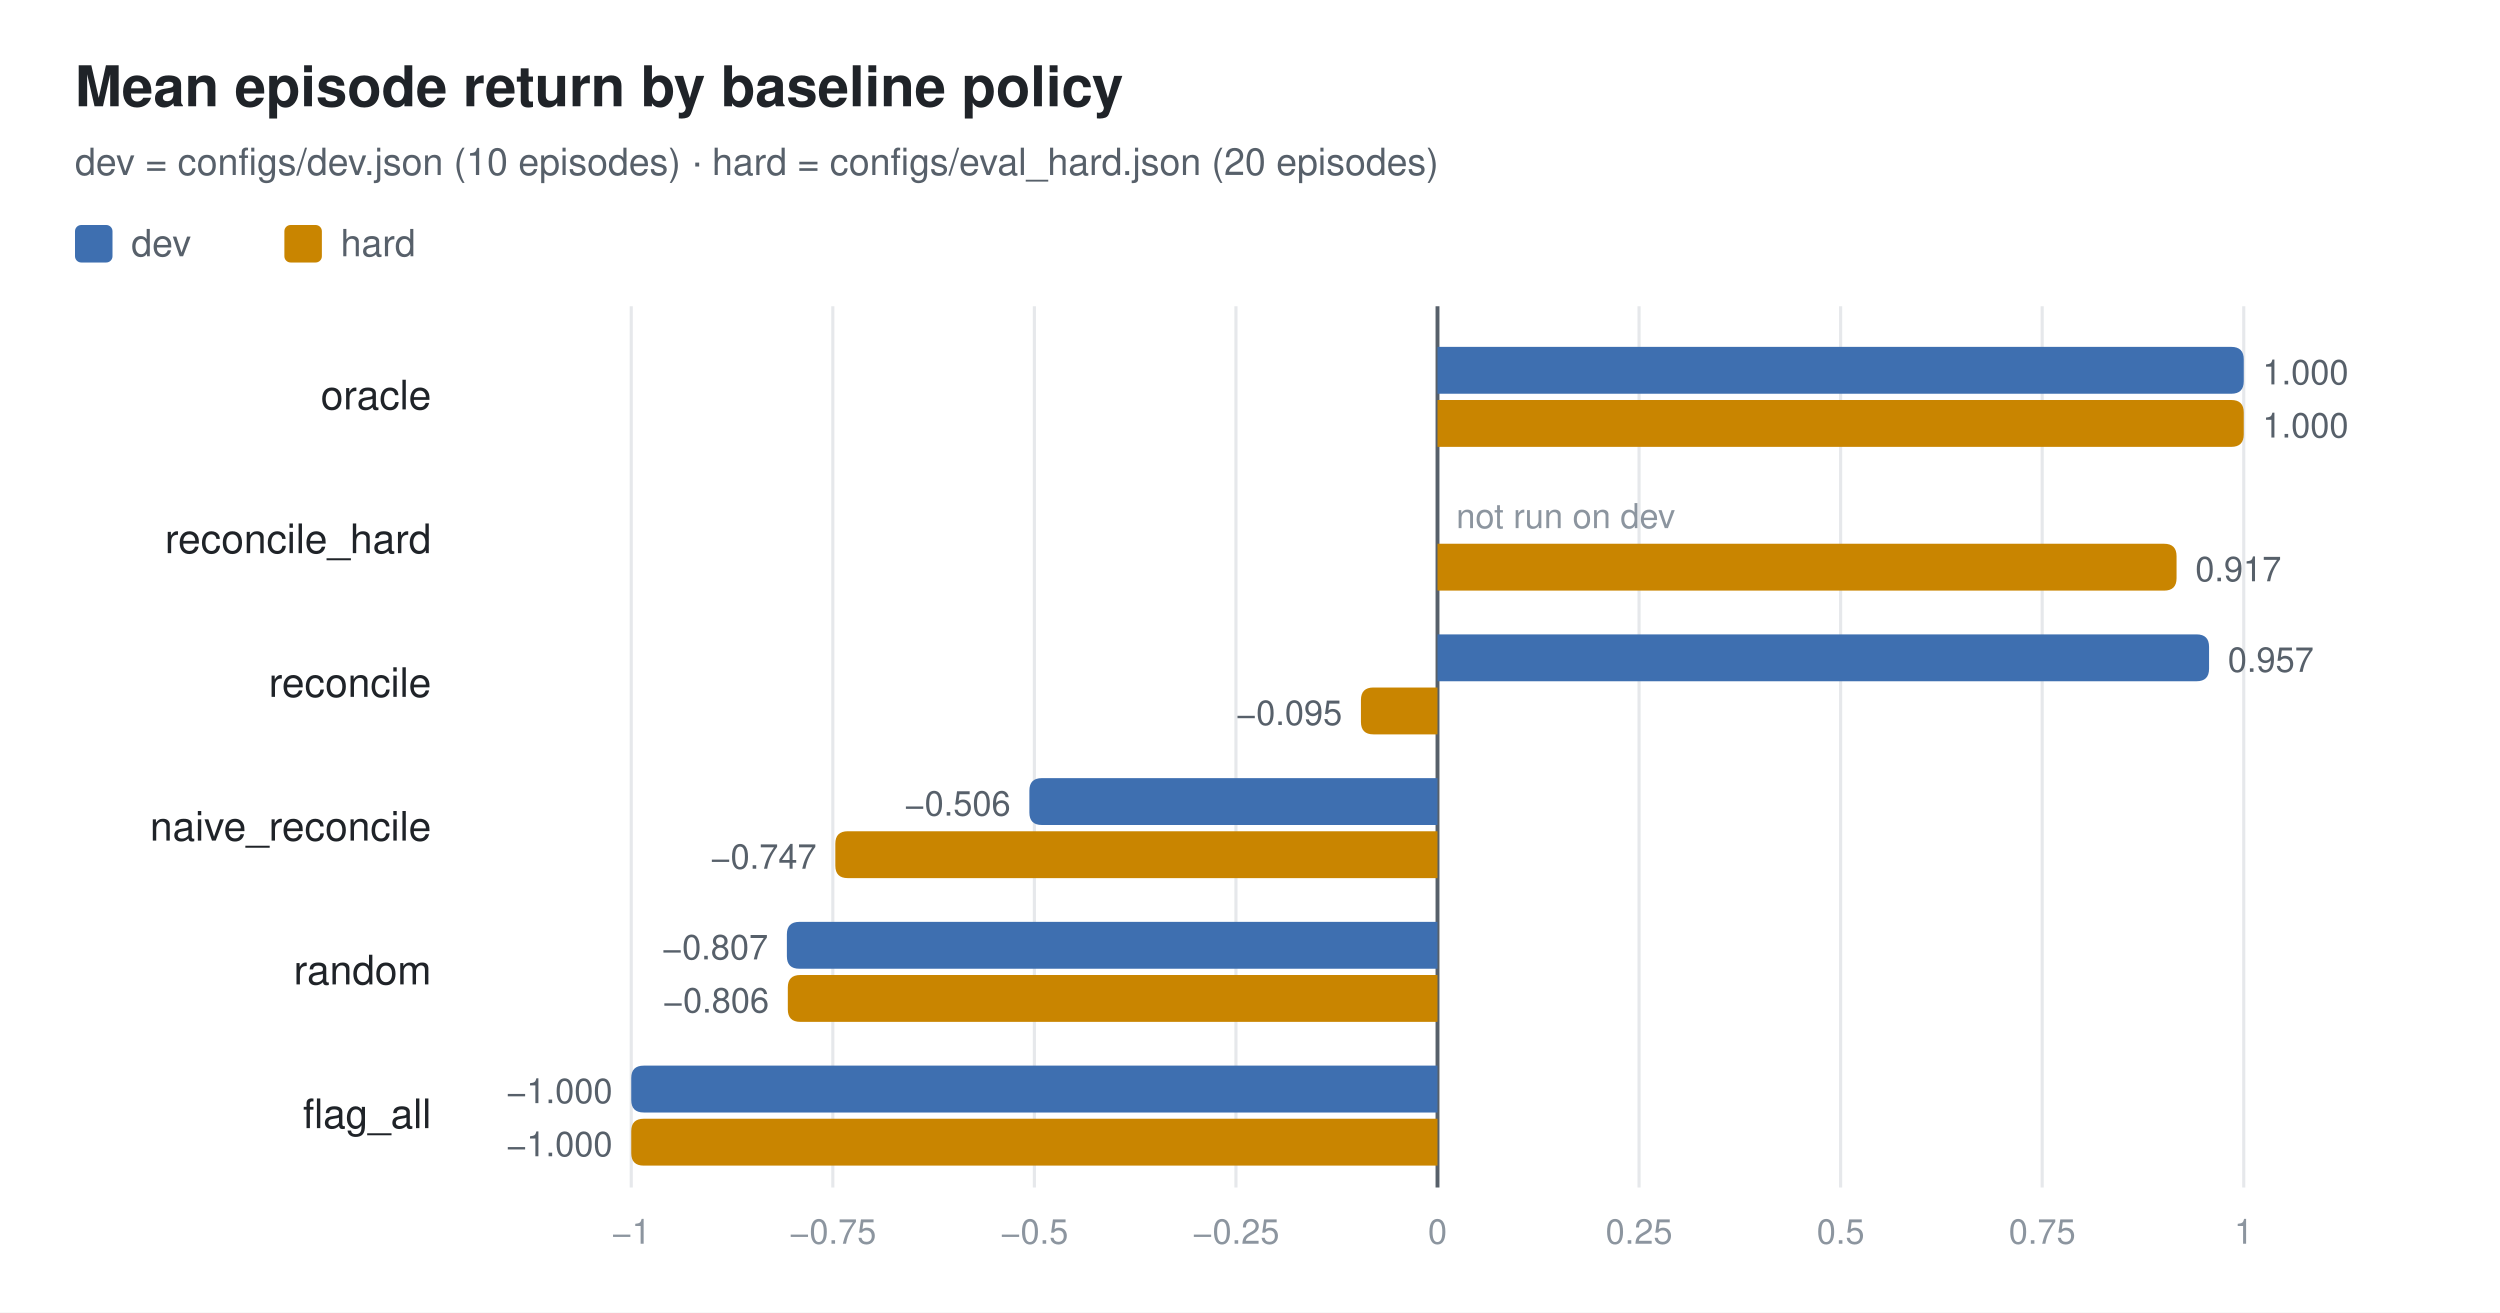
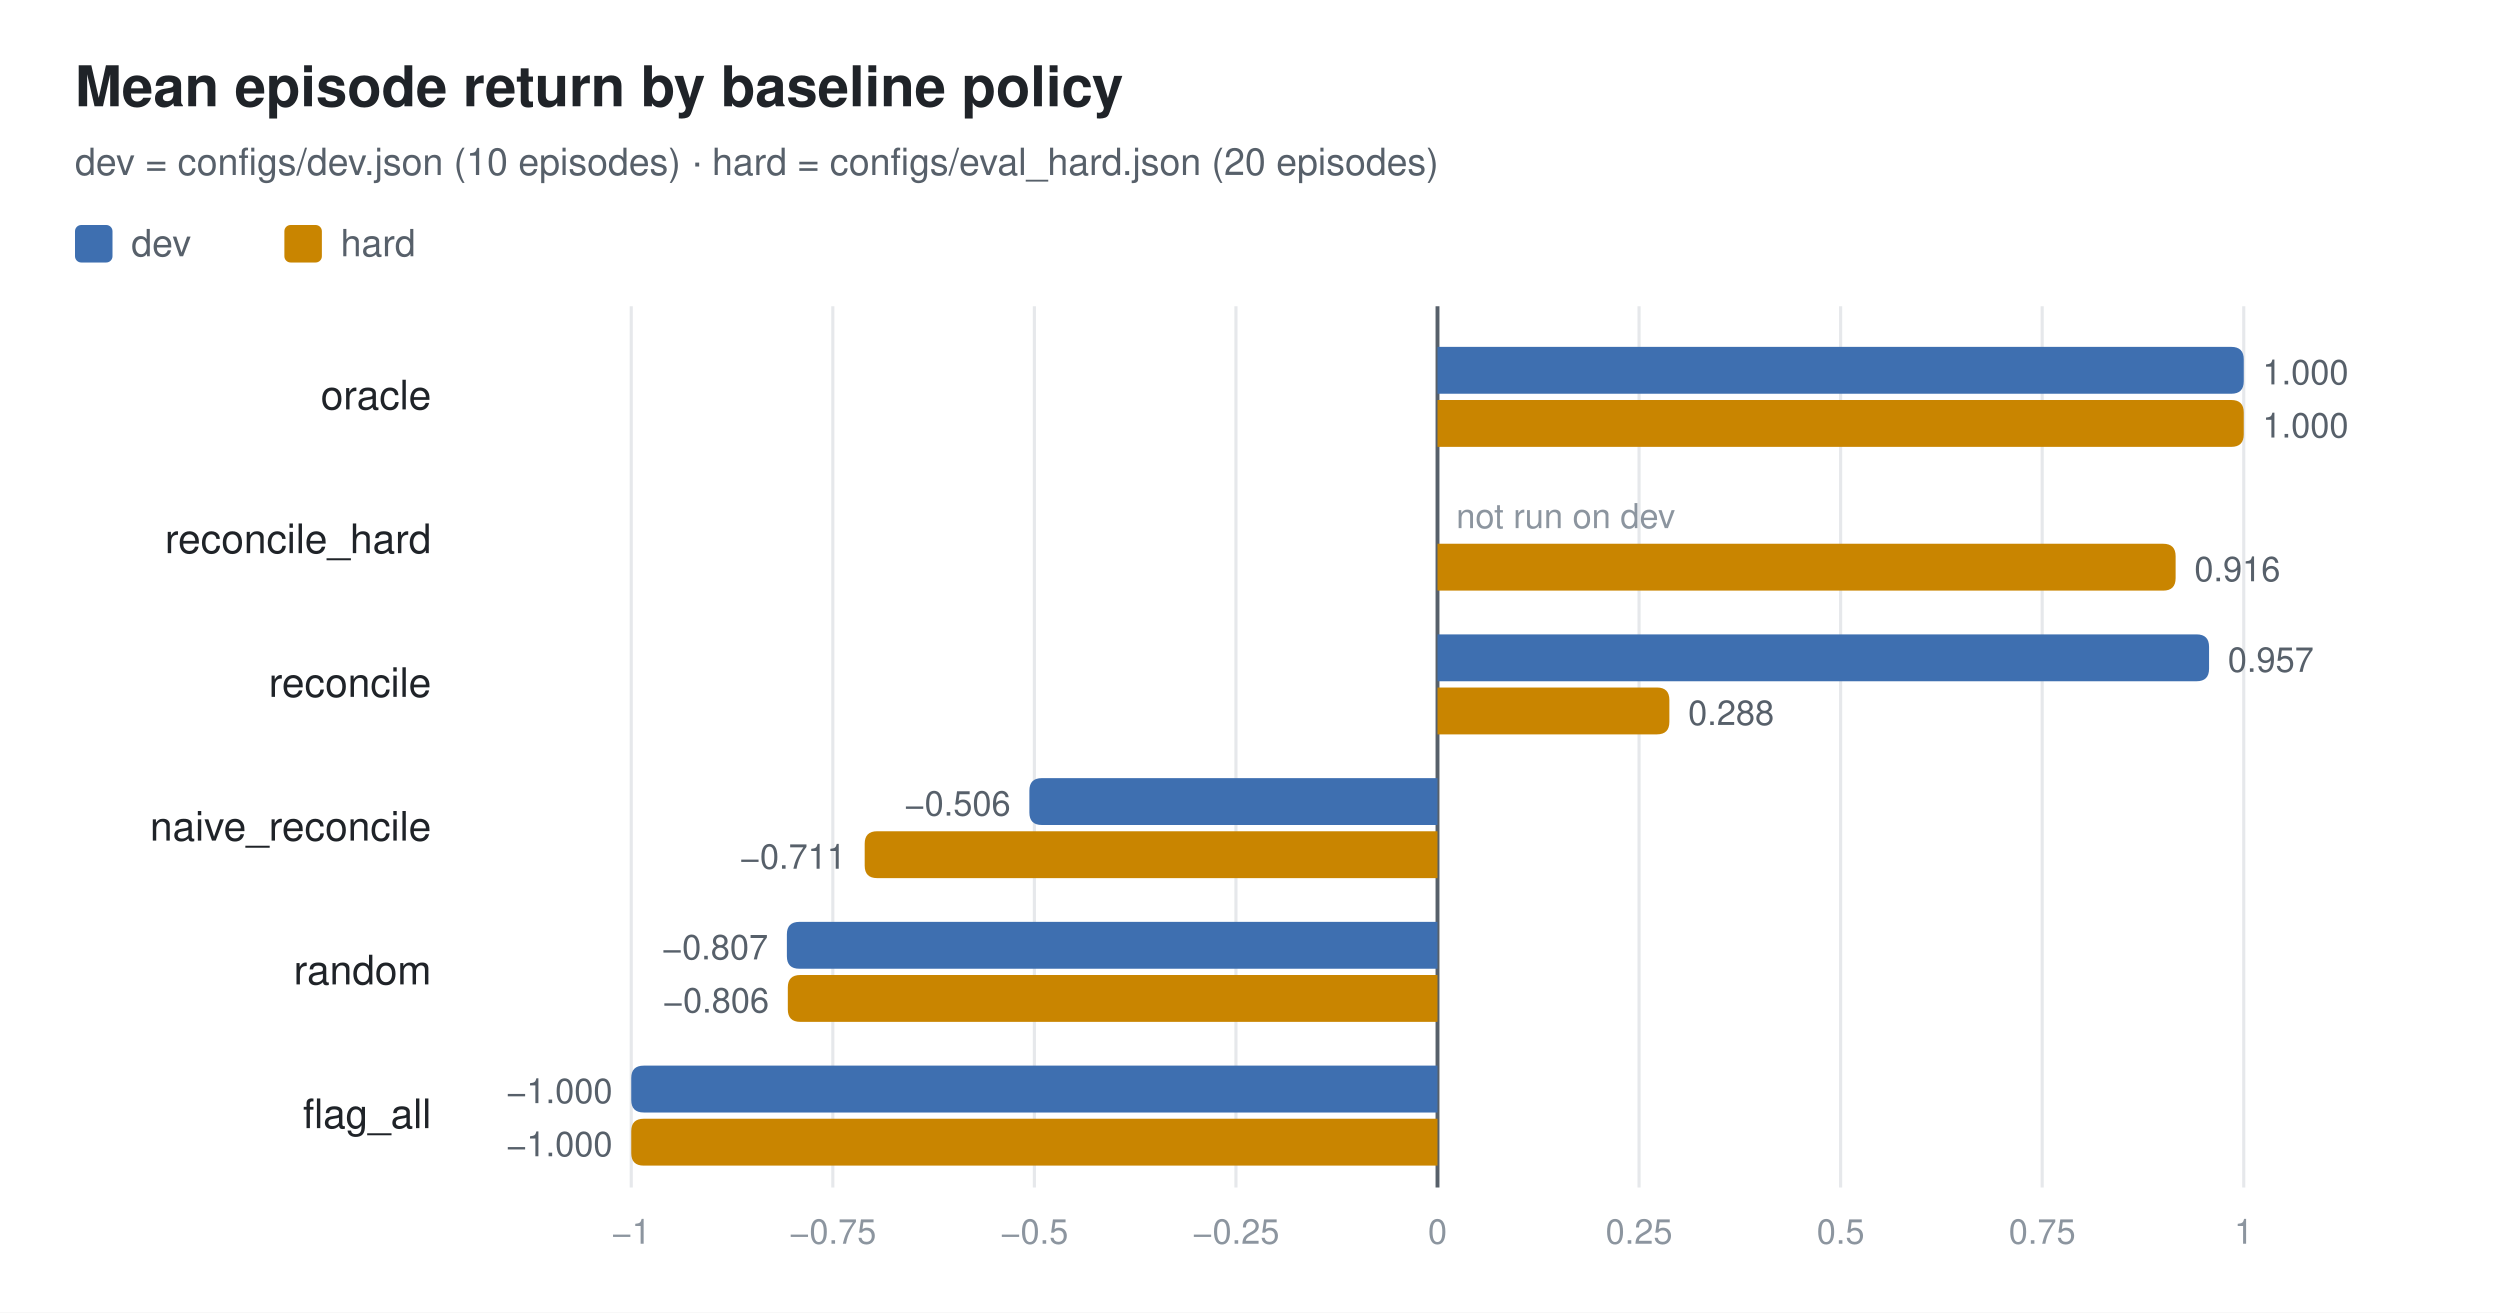
<svg xmlns="http://www.w3.org/2000/svg" width="800" height="420" viewBox="0 0 800 420" font-family="-apple-system, BlinkMacSystemFont, 'Segoe UI', Helvetica, Arial, sans-serif" role="img" aria-labelledby="t">
  <rect width="800" height="420" fill="#ffffff" />
  <text x="24.0" y="34.0" font-size="18" fill="#1f2328" text-anchor="start" font-weight="600">Mean episode return by baseline policy</text>
  <text x="24.0" y="56.0" font-size="12" fill="#57606a" text-anchor="start">dev = configs/dev.json (10 episodes) · hard = configs/eval_hard.json (20 episodes)</text>
  <rect x="24" y="72" width="12" height="12" rx="2" fill="#3e6fb0" />
  <text x="42.0" y="82.0" font-size="12" fill="#57606a" text-anchor="start">dev</text>
  <rect x="91" y="72" width="12" height="12" rx="2" fill="#c98500" />
  <text x="109.0" y="82.0" font-size="12" fill="#57606a" text-anchor="start">hard</text>
  <line x1="202.0" y1="98" x2="202.0" y2="380" stroke="#e6e8eb" stroke-width="1" />
  <text x="202.0" y="398.0" font-size="11" fill="#8c959f" text-anchor="middle">−1</text>
  <line x1="266.5" y1="98" x2="266.5" y2="380" stroke="#e6e8eb" stroke-width="1" />
  <text x="266.5" y="398.0" font-size="11" fill="#8c959f" text-anchor="middle">−0.75</text>
  <line x1="331.0" y1="98" x2="331.0" y2="380" stroke="#e6e8eb" stroke-width="1" />
  <text x="331.0" y="398.0" font-size="11" fill="#8c959f" text-anchor="middle">−0.5</text>
  <line x1="395.5" y1="98" x2="395.5" y2="380" stroke="#e6e8eb" stroke-width="1" />
  <text x="395.5" y="398.0" font-size="11" fill="#8c959f" text-anchor="middle">−0.25</text>
  <line x1="460.0" y1="98" x2="460.0" y2="380" stroke="#57606a" stroke-width="1.25" />
  <text x="460.0" y="398.0" font-size="11" fill="#8c959f" text-anchor="middle">0</text>
  <line x1="524.5" y1="98" x2="524.5" y2="380" stroke="#e6e8eb" stroke-width="1" />
  <text x="524.5" y="398.0" font-size="11" fill="#8c959f" text-anchor="middle">0.25</text>
  <line x1="589.0" y1="98" x2="589.0" y2="380" stroke="#e6e8eb" stroke-width="1" />
  <text x="589.0" y="398.0" font-size="11" fill="#8c959f" text-anchor="middle">0.5</text>
  <line x1="653.5" y1="98" x2="653.5" y2="380" stroke="#e6e8eb" stroke-width="1" />
  <text x="653.5" y="398.0" font-size="11" fill="#8c959f" text-anchor="middle">0.75</text>
  <line x1="718.0" y1="98" x2="718.0" y2="380" stroke="#e6e8eb" stroke-width="1" />
  <text x="718.0" y="398.0" font-size="11" fill="#8c959f" text-anchor="middle">1</text>
  <text x="138.0" y="131.0" font-size="13" fill="#1f2328" text-anchor="end">oracle</text>
  <path class="bar" data-split="dev" data-policy="oracle" d="M460.0,111.0H714.0Q718.0,111.0 718.0,115.0V122.0Q718.0,126.0 714.0,126.0H460.0Z" fill="#3e6fb0" />
  <text x="724.0" y="123.0" font-size="11" fill="#57606a" text-anchor="start">1.000</text>
  <path class="bar" data-split="hard" data-policy="oracle" d="M460.0,128.0H714.0Q718.0,128.0 718.0,132.0V139.0Q718.0,143.0 714.0,143.0H460.0Z" fill="#c98500" />
  <text x="724.0" y="140.0" font-size="11" fill="#57606a" text-anchor="start">1.000</text>
  <text x="138.0" y="177.0" font-size="13" fill="#1f2328" text-anchor="end">reconcile_hard</text>
  <text x="466.0" y="169.0" font-size="11" fill="#8c959f" text-anchor="start">not run on dev</text>
-   <path class="bar" data-split="hard" data-policy="reconcile_hard" d="M460.0,174.0H692.5Q696.5,174.0 696.5,178.0V185.0Q696.5,189.0 692.5,189.0H460.0Z" fill="#c98500" />
-   <text x="702.5" y="186.0" font-size="11" fill="#57606a" text-anchor="start">0.917</text>
+   <path class="bar" data-split="hard" data-policy="reconcile_hard" d="M460.0,174.0H692.2Q696.2,174.0 696.2,178.0V185.0Q696.2,189.0 692.2,189.0H460.0Z" fill="#c98500" />
+   <text x="702.2" y="186.0" font-size="11" fill="#57606a" text-anchor="start">0.916</text>
  <text x="138.0" y="223.0" font-size="13" fill="#1f2328" text-anchor="end">reconcile</text>
  <path class="bar" data-split="dev" data-policy="reconcile" d="M460.0,203.0H702.9Q706.9,203.0 706.9,207.0V214.0Q706.9,218.0 702.9,218.0H460.0Z" fill="#3e6fb0" />
  <text x="712.9" y="215.0" font-size="11" fill="#57606a" text-anchor="start">0.957</text>
-   <path class="bar" data-split="hard" data-policy="reconcile" d="M460.0,220.0H439.5Q435.5,220.0 435.5,224.0V231.0Q435.5,235.0 439.5,235.0H460.0Z" fill="#c98500" />
-   <text x="429.5" y="232.0" font-size="11" fill="#57606a" text-anchor="end">−0.095</text>
+   <path class="bar" data-split="hard" data-policy="reconcile" d="M460.0,220.0H530.2Q534.2,220.0 534.2,224.0V231.0Q534.2,235.0 530.2,235.0H460.0Z" fill="#c98500" />
+   <text x="540.2" y="232.0" font-size="11" fill="#57606a" text-anchor="start">0.288</text>
  <text x="138.0" y="269.0" font-size="13" fill="#1f2328" text-anchor="end">naive_reconcile</text>
  <path class="bar" data-split="dev" data-policy="naive_reconcile" d="M460.0,249.0H333.4Q329.4,249.0 329.4,253.0V260.0Q329.4,264.0 333.4,264.0H460.0Z" fill="#3e6fb0" />
  <text x="323.4" y="261.0" font-size="11" fill="#57606a" text-anchor="end">−0.506</text>
-   <path class="bar" data-split="hard" data-policy="naive_reconcile" d="M460.0,266.0H271.3Q267.3,266.0 267.3,270.0V277.0Q267.3,281.0 271.3,281.0H460.0Z" fill="#c98500" />
-   <text x="261.3" y="278.0" font-size="11" fill="#57606a" text-anchor="end">−0.747</text>
+   <path class="bar" data-split="hard" data-policy="naive_reconcile" d="M460.0,266.0H280.7Q276.7,266.0 276.7,270.0V277.0Q276.7,281.0 280.7,281.0H460.0Z" fill="#c98500" />
+   <text x="270.7" y="278.0" font-size="11" fill="#57606a" text-anchor="end">−0.711</text>
  <text x="138.0" y="315.0" font-size="13" fill="#1f2328" text-anchor="end">random</text>
  <path class="bar" data-split="dev" data-policy="random" d="M460.0,295.0H255.8Q251.8,295.0 251.8,299.0V306.0Q251.8,310.0 255.8,310.0H460.0Z" fill="#3e6fb0" />
  <text x="245.8" y="307.0" font-size="11" fill="#57606a" text-anchor="end">−0.807</text>
  <path class="bar" data-split="hard" data-policy="random" d="M460.0,312.0H256.1Q252.1,312.0 252.1,316.0V323.0Q252.1,327.0 256.1,327.0H460.0Z" fill="#c98500" />
  <text x="246.1" y="324.0" font-size="11" fill="#57606a" text-anchor="end">−0.806</text>
  <text x="138.0" y="361.0" font-size="13" fill="#1f2328" text-anchor="end">flag_all</text>
  <path class="bar" data-split="dev" data-policy="flag_all" d="M460.0,341.0H206.0Q202.0,341.0 202.0,345.0V352.0Q202.0,356.0 206.0,356.0H460.0Z" fill="#3e6fb0" />
  <text x="196.0" y="353.0" font-size="11" fill="#57606a" text-anchor="end">−1.000</text>
  <path class="bar" data-split="hard" data-policy="flag_all" d="M460.0,358.0H206.0Q202.0,358.0 202.0,362.0V369.0Q202.0,373.0 206.0,373.0H460.0Z" fill="#c98500" />
  <text x="196.0" y="370.0" font-size="11" fill="#57606a" text-anchor="end">−1.000</text>
</svg>
